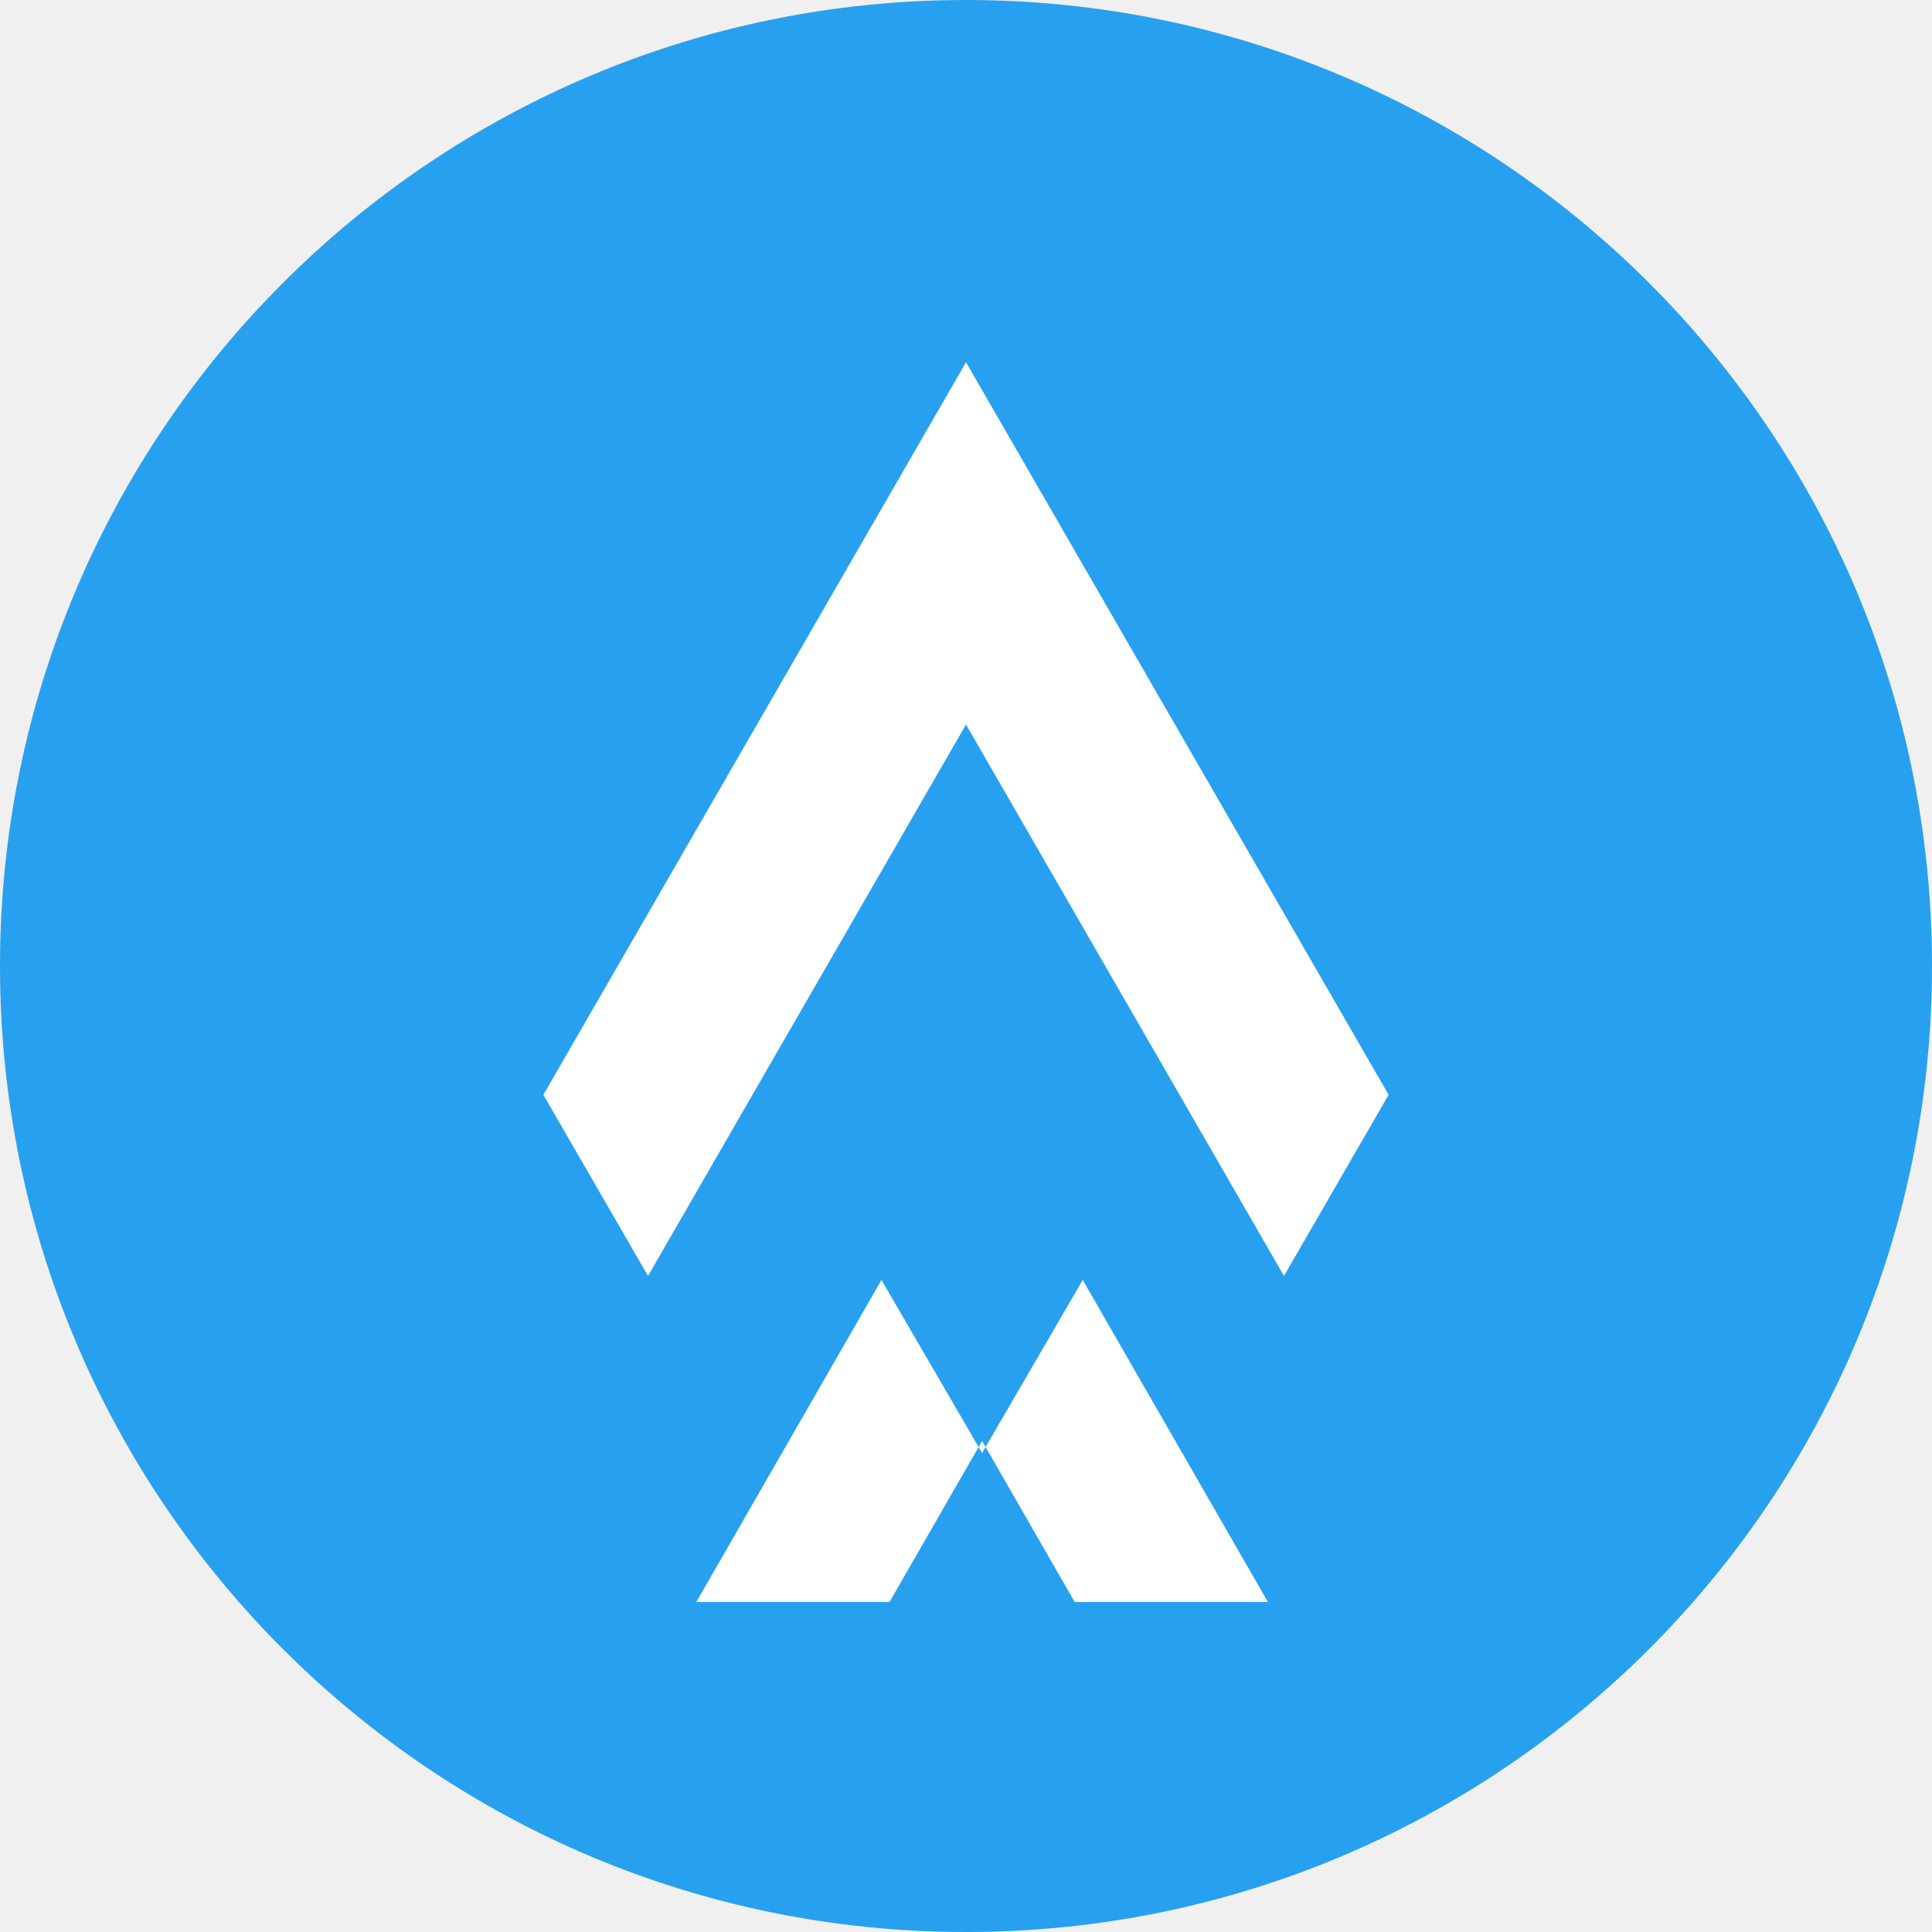
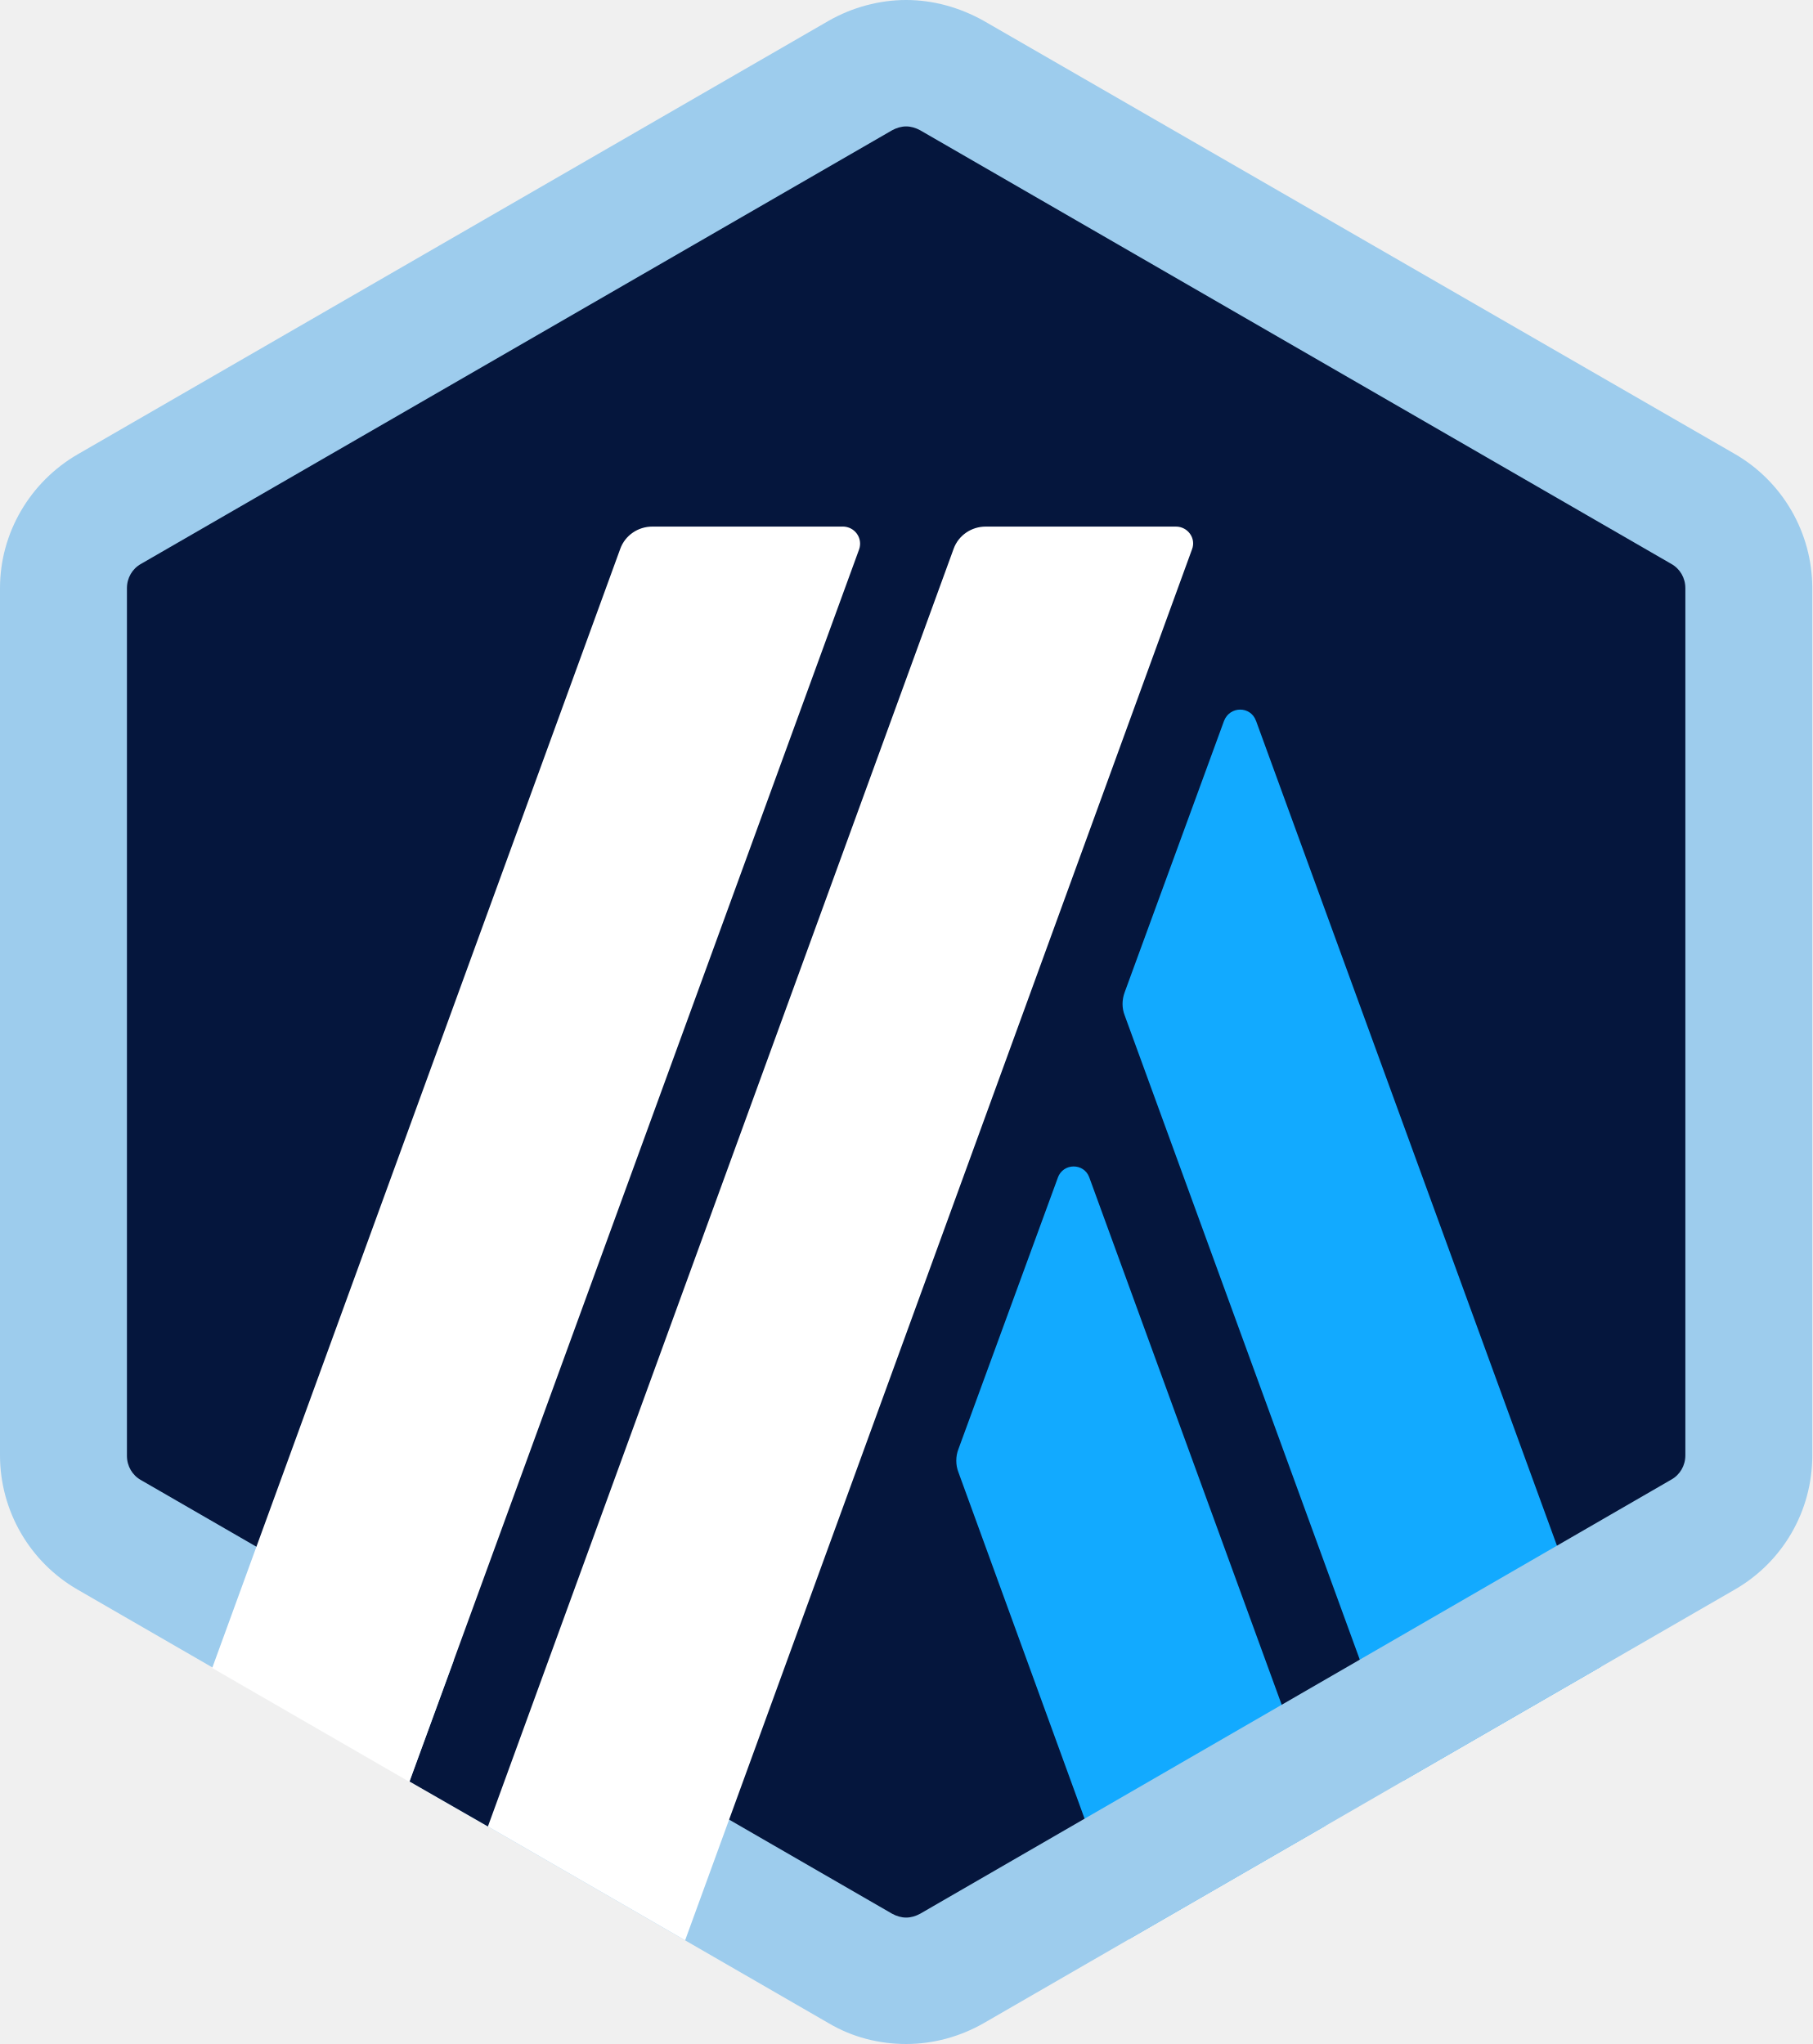
- <svg xmlns="http://www.w3.org/2000/svg" aria-label="Arbitrum" viewBox="0 0 24 24">
-   <circle cx="12" cy="12" r="12" fill="#28a0f0" />
-   <path d="M12 4.5l-5.25 9.1 1.3 2.25 3.95-6.85 3.95 6.85 1.3-2.25L12 4.5zm-1.05 11.4l-2.3 4h2.4l1.15-2 1.15 2h2.4l-2.3-4-1.25 2.15-1.25-2.15z" fill="#fff" />
+ <svg xmlns="http://www.w3.org/2000/svg" aria-label="Arbitrum One" viewBox="0 0 97.912 110.453">
+   <defs>
+     <clipPath id="A">
+       <path d="M185.04 185.04h370.07v417.47H185.04z" />
+     </clipPath>
+   </defs>
+   <g clip-path="url(#A)" transform="matrix(.264583 0 0 .264583 -48.9585 -48.9585)">
+     <path d="M199.08 311.99v163.76c0 10.39 5.54 20.09 14.64 25.23l141.7 81.83c9.01 5.24 20.19 5.24 29.19 0l141.79-81.83c9.01-5.24 14.64-14.84 14.64-25.23V311.99a29.25 29.25 0 0 0-14.64-25.33l-141.79-81.83c-9-5.24-20.18-5.24-29.19 0l-141.79 81.83c-8.91 5.24-14.55 14.84-14.55 25.33z" fill="#05163d" />
+     <g fill="#12aaff">
+       <path d="M401.04 425.58l-20.29 55.41c-.59 1.48-.59 3.26 0 4.75l34.73 95.39 40.27-23.25-48.29-132.39c-1.09-2.97-5.34-2.97-6.43.1zm40.47-93.31c-1.09-3.07-5.34-3.07-6.53 0l-20.28 55.41c-.59 1.58-.59 3.26 0 4.75l57 156.24 40.27-23.25-70.45-193.15z" />
+     </g>
+     <path d="M370.07 210.86c.99 0 1.98.3 2.87.79l153.37 88.56c1.78.99 2.87 2.87 2.87 4.95v177.12c0 2.08-1.09 3.96-2.87 4.95l-153.37 88.66c-.89.49-1.88.79-2.87.79s-1.98-.3-2.87-.79l-153.37-88.56c-1.78-.99-2.87-2.87-2.87-4.95V305.16c0-2.08 1.09-3.96 2.87-4.95l153.37-88.56c.89-.49 1.88-.79 2.87-.79zm0-25.82c-5.44 0-10.98 1.48-15.83 4.25l-153.37 88.56c-9.7 5.64-15.83 16.03-15.83 27.31v177.12a31.68 31.68 0 0 0 15.83 27.41l153.37 88.56c4.85 2.87 10.29 4.25 15.83 4.25s10.98-1.48 15.83-4.25l153.37-88.56c9.8-5.64 15.83-16.03 15.83-27.41V305.16a31.68 31.68 0 0 0-15.83-27.41L385.9 189.29c-4.95-2.77-10.39-4.25-15.83-4.25z" fill="#9dcced" />
+     <path d="M268.64 548.87l14.15-38.59 28.3 23.55-26.42 24.24z" fill="#05163d" />
+     <g fill="#fff">
+       <path d="M357.11 292.59h-38.89c-2.87 0-5.54 1.78-6.53 4.55l-83.32 228.57 40.27 23.25 91.83-251.73c.79-2.28-.89-4.65-3.37-4.65zm68.07 0h-38.89c-2.87 0-5.54 1.78-6.53 4.55l-95.09 260.93 40.27 23.25 103.5-284.08c.89-2.28-.89-4.65-3.27-4.65z" />
+     </g>
+   </g>
</svg>
